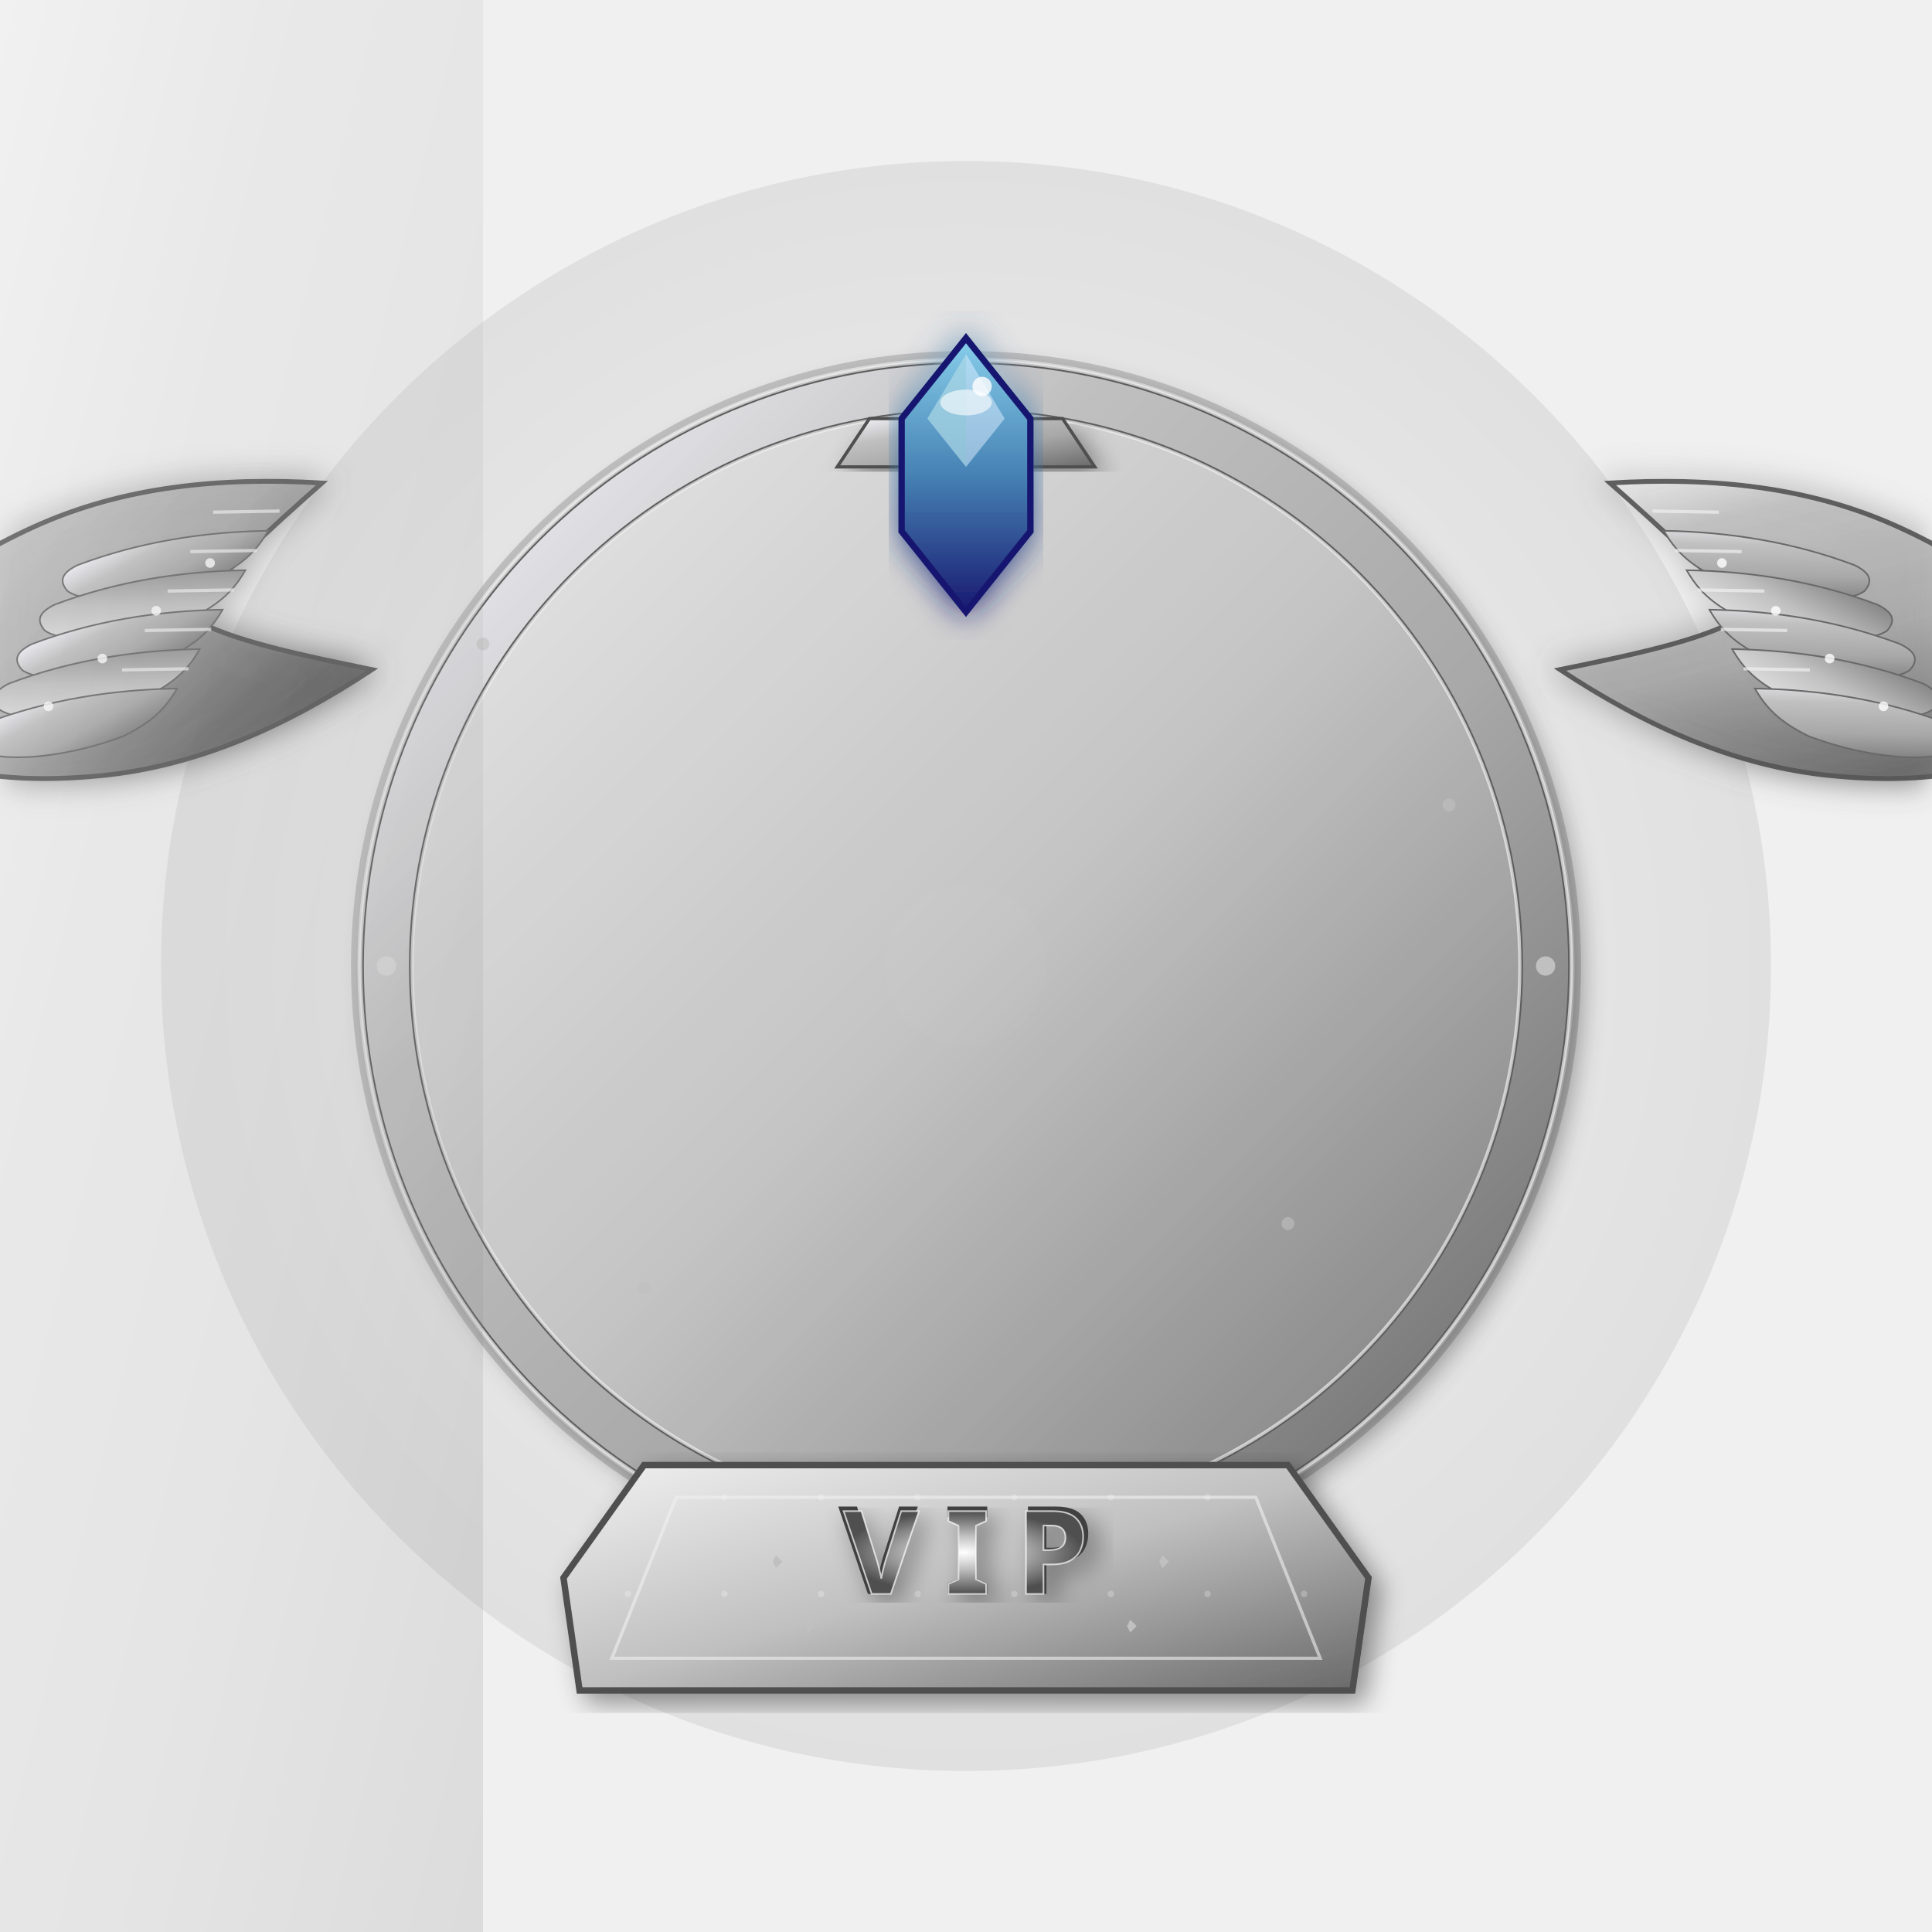
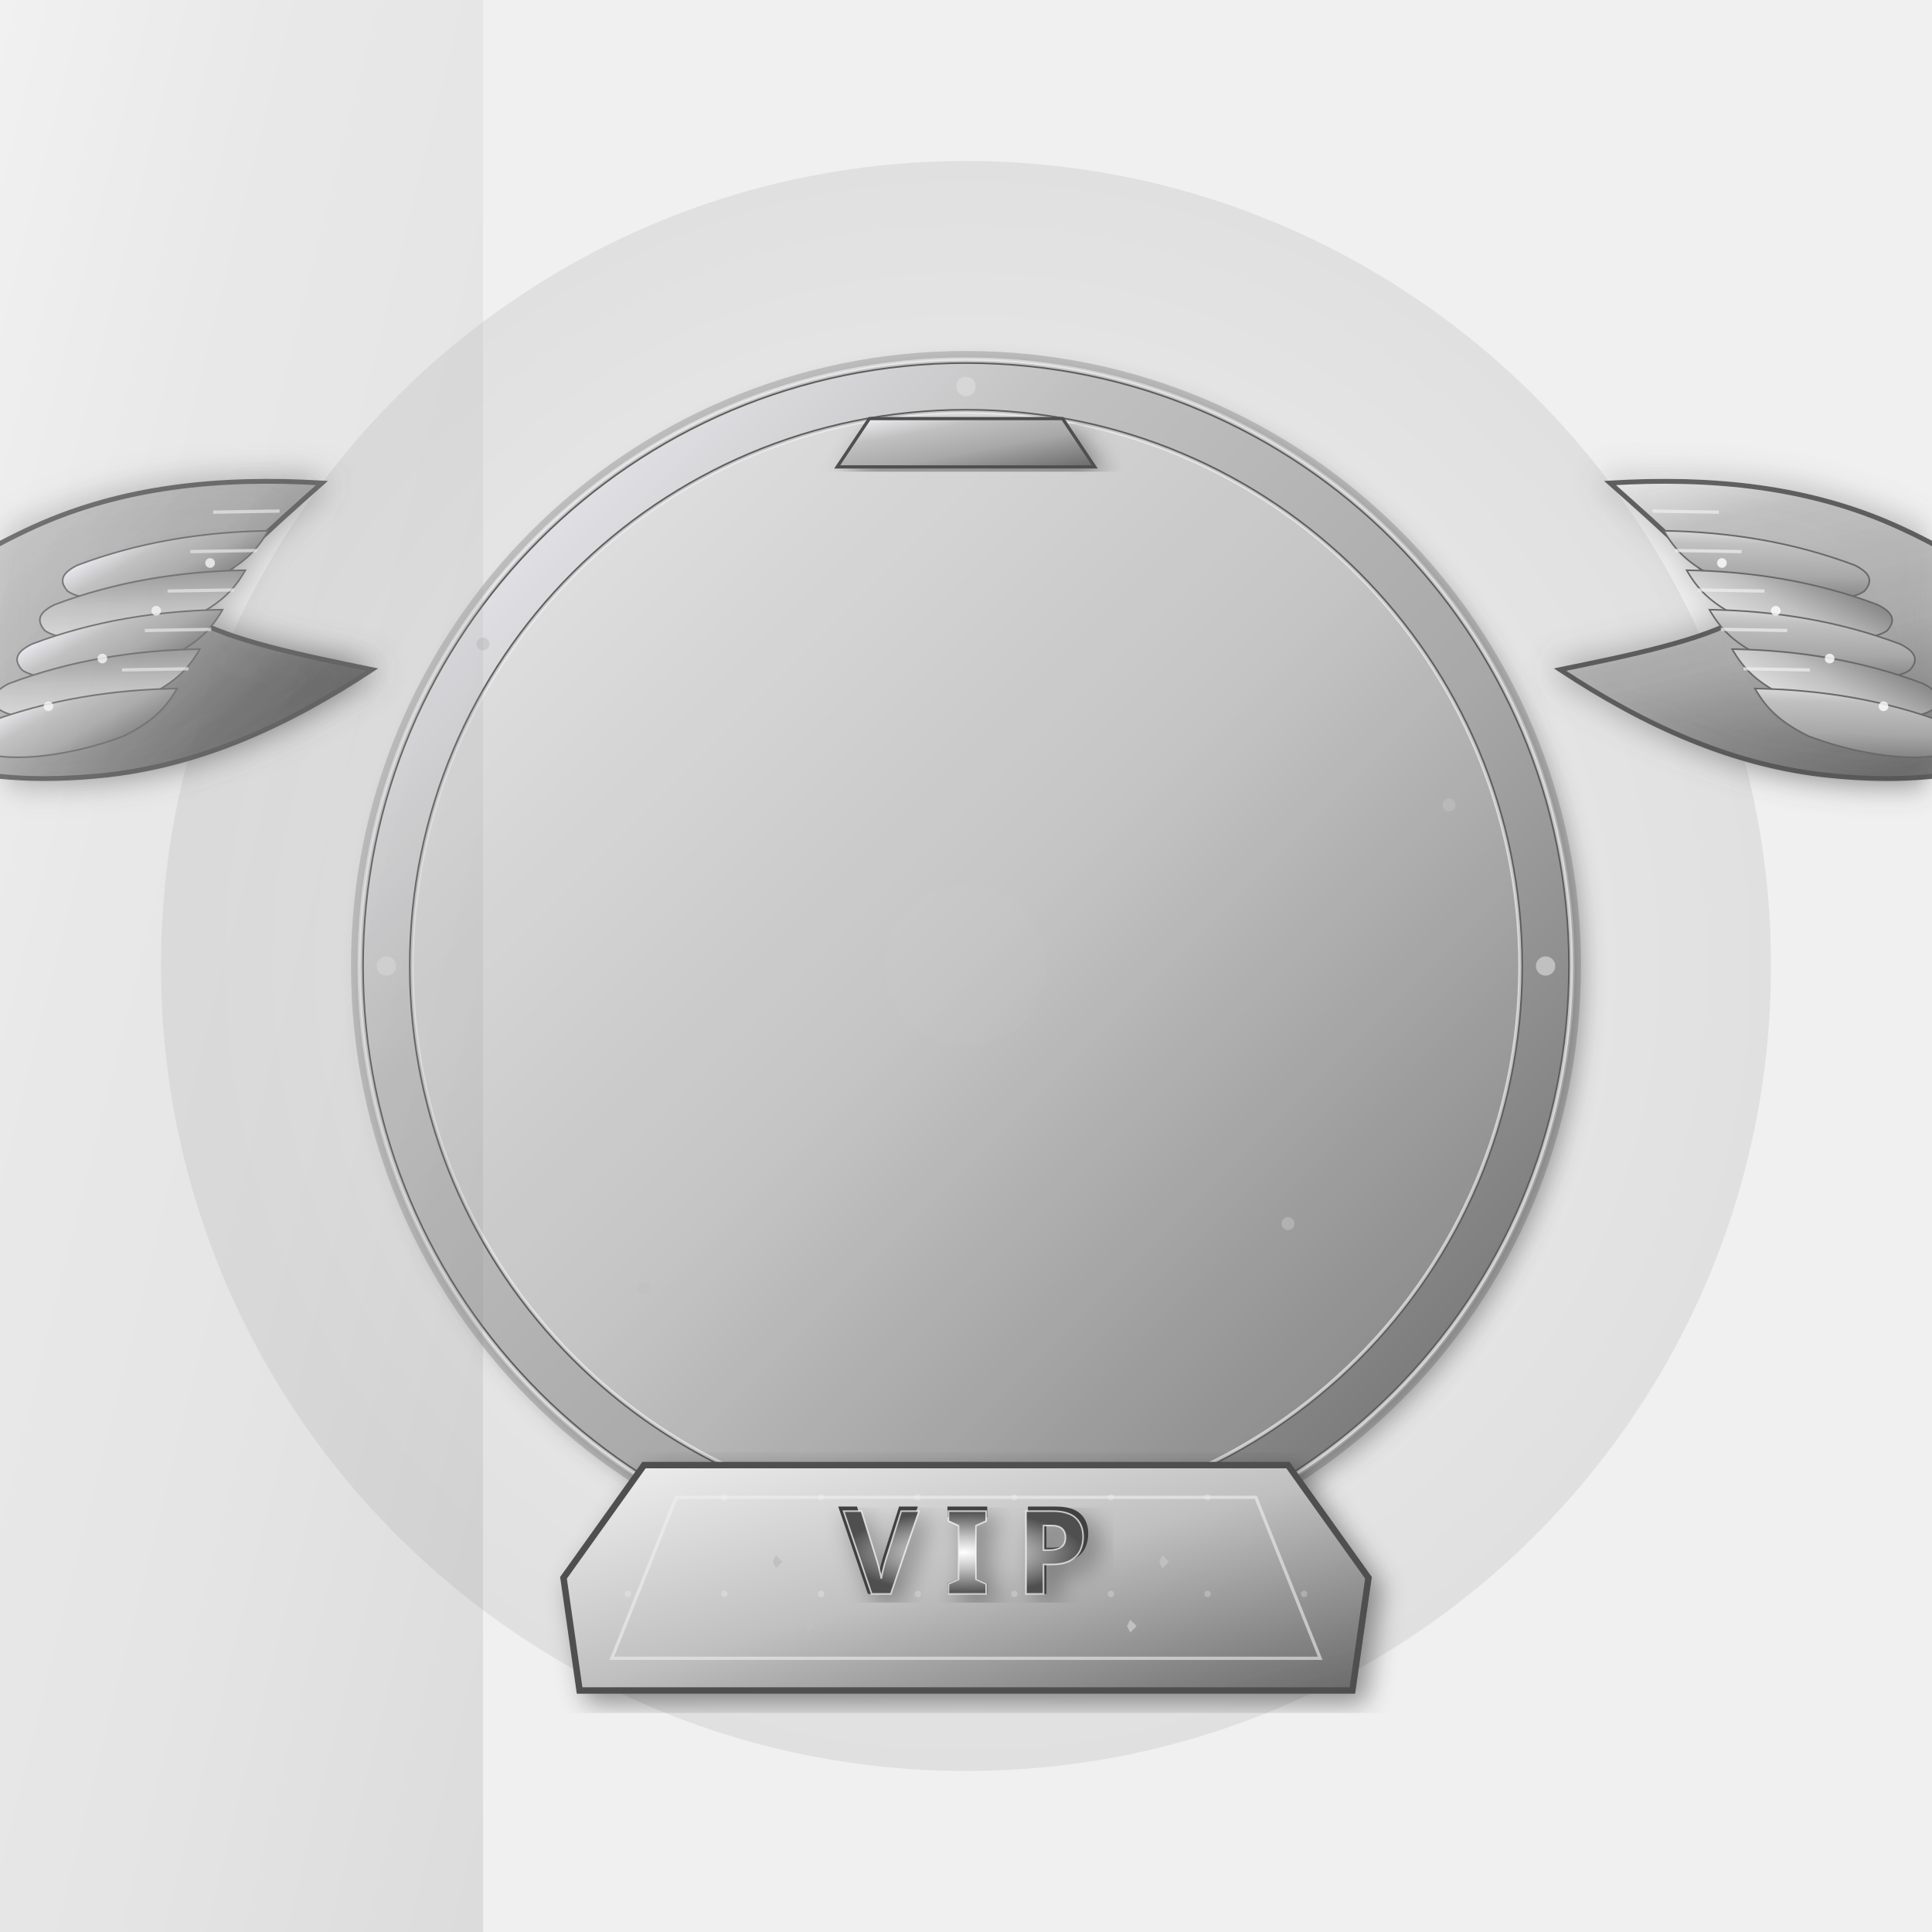
<svg xmlns="http://www.w3.org/2000/svg" width="600" height="600" viewBox="0 0 600 600" fill="none">
  <defs>
    <linearGradient id="silverWingGrad1" x1="0" y1="0" x2="1" y2="1">
      <stop offset="0%" stop-color="#f8f8ff" />
      <stop offset="30%" stop-color="#c0c0c0" />
      <stop offset="60%" stop-color="#a8a8a8" />
      <stop offset="100%" stop-color="#696969" />
    </linearGradient>
    <linearGradient id="silverWingGrad2" x1="0" y1="1" x2="1" y2="0">
      <stop offset="0%" stop-color="#e8e8e8" />
      <stop offset="50%" stop-color="#c0c0c0" />
      <stop offset="100%" stop-color="#808080" />
    </linearGradient>
    <radialGradient id="silverRadialWing" cx="50%" cy="50%" r="50%">
      <stop offset="0%" stop-color="#ffffff" />
      <stop offset="40%" stop-color="#c0c0c0" />
      <stop offset="100%" stop-color="#4f4f4f" />
    </radialGradient>
    <linearGradient id="ringSilverGrad" x1="0" y1="0" x2="1" y2="1">
      <stop offset="0%" stop-color="#e8e8e8" />
      <stop offset="50%" stop-color="#c0c0c0" />
      <stop offset="100%" stop-color="#696969" />
    </linearGradient>
    <linearGradient id="gemGrad" x1="0" y1="0" x2="0" y2="1">
      <stop offset="0%" stop-color="#87ceeb" />
      <stop offset="50%" stop-color="#4682b4" />
      <stop offset="100%" stop-color="#191970" />
    </linearGradient>
    <linearGradient id="bannerSilverGrad" x1="0" y1="0" x2="1" y2="1">
      <stop offset="0%" stop-color="#f0f0f0" />
      <stop offset="50%" stop-color="#c0c0c0" />
      <stop offset="100%" stop-color="#696969" />
    </linearGradient>
    <filter id="silverGlow">
      <feGaussianBlur stdDeviation="5" result="coloredBlur" />
      <feMerge>
        <feMergeNode in="coloredBlur" />
        <feMergeNode in="SourceGraphic" />
      </feMerge>
    </filter>
    <filter id="dropShadow">
      <feDropShadow dx="3" dy="3" stdDeviation="4" flood-opacity="0.4" />
    </filter>
    <filter id="innerGlow">
      <feFlood flood-color="#c0c0c0" flood-opacity="0.5" />
      <feComposite in2="SourceAlpha" operator="out" />
      <feGaussianBlur stdDeviation="3" />
      <feComposite operator="atop" in2="SourceGraphic" />
    </filter>
    <pattern id="sparkle" x="0" y="0" width="30" height="30" patternUnits="userSpaceOnUse">
      <circle cx="15" cy="15" r="1" fill="#ffffff" opacity="0.8">
        <animate attributeName="r" values="1;3;1" dur="2s" repeatCount="indefinite" />
      </circle>
    </pattern>
    <linearGradient id="featherGrad" x1="0" y1="0" x2="1" y2="1">
      <stop offset="0%" stop-color="#ffffff" />
      <stop offset="20%" stop-color="#c0c0c0" />
      <stop offset="50%" stop-color="#a8a8a8" />
      <stop offset="80%" stop-color="#696969" />
      <stop offset="100%" stop-color="#4f4f4f" />
    </linearGradient>
  </defs>
  <ellipse cx="300" cy="300" rx="250" ry="250" fill="url(#silverRadialWing)" opacity="0.1" />
  <circle cx="300" cy="300" r="190" fill="none" stroke="#696969" stroke-width="2" opacity="0.3" />
  <circle cx="300" cy="300" r="180" fill="url(#ringSilverGrad)" stroke="#4f4f4f" stroke-width="16" filter="url(#dropShadow)" opacity="0.9" />
  <circle cx="300" cy="300" r="180" fill="none" stroke="url(#silverWingGrad1)" stroke-width="14" />
  <circle cx="300" cy="300" r="172" fill="none" stroke="#f0f0f0" stroke-width="1" opacity="0.7" />
  <circle cx="300" cy="300" r="188" fill="none" stroke="#f0f0f0" stroke-width="1" opacity="0.7" />
  <g opacity="0.6">
    <circle cx="300" cy="120" r="3" fill="#e0e0e0" />
    <circle cx="300" cy="480" r="3" fill="#e0e0e0" />
    <circle cx="120" cy="300" r="3" fill="#e0e0e0" />
    <circle cx="480" cy="300" r="3" fill="#e0e0e0" />
  </g>
  <path d="M270 130 L330 130 L340 145 L260 145 Z" fill="url(#silverWingGrad1)" stroke="#4f4f4f" stroke-width="1" filter="url(#dropShadow)" />
  <g transform="translate(100,150)" filter="url(#silverGlow)">
    <g transform="rotate(-15)">
      <path d="M 0,0 C -30,-10 -60,-15 -90,-10 C -120,-5 -140,5 -150,20 C -155,28 -155,35 -150,42                       C -140,55 -120,65 -90,70 C -60,75 -30,70 0,60                       C -20,50 -40,40 -50,30 C -40,20 -20,10 0,0 Z" fill="url(#featherGrad)" stroke="#4f4f4f" stroke-width="1.5" opacity="0.9" />
      <path d="M -20,10 C -40,5 -60,3 -80,5 C -85,6 -87,8 -85,12 C -80,18 -60,22 -40,20 C -30,18 -25,15 -20,10 Z" fill="url(#silverWingGrad1)" stroke="#696969" stroke-width="0.5" />
      <path d="M -30,20 C -50,15 -70,13 -90,15 C -95,16 -97,18 -95,22 C -90,28 -70,32 -50,30 C -40,28 -35,25 -30,20 Z" fill="url(#silverWingGrad2)" stroke="#696969" stroke-width="0.5" />
      <path d="M -40,30 C -60,25 -80,23 -100,25 C -105,26 -107,28 -105,32 C -100,38 -80,42 -60,40 C -50,38 -45,35 -40,30 Z" fill="url(#silverWingGrad1)" stroke="#696969" stroke-width="0.5" />
      <path d="M -50,40 C -70,35 -90,33 -110,35 C -115,36 -117,38 -115,42 C -110,48 -90,52 -70,50 C -60,48 -55,45 -50,40 Z" fill="url(#silverWingGrad2)" stroke="#696969" stroke-width="0.5" />
      <path d="M -60,50 C -80,45 -100,43 -120,45 C -125,46 -127,48 -125,52 C -120,58 -100,62 -80,60 C -70,58 -65,55 -60,50 Z" fill="url(#silverWingGrad1)" stroke="#696969" stroke-width="0.5" />
      <g opacity="0.7">
        <path d="M -15,5 L -35,0" stroke="#f0f0f0" stroke-width="1" />
        <path d="M -25,15 L -45,10" stroke="#f0f0f0" stroke-width="1" />
        <path d="M -35,25 L -55,20" stroke="#f0f0f0" stroke-width="1" />
        <path d="M -45,35 L -65,30" stroke="#f0f0f0" stroke-width="1" />
        <path d="M -55,45 L -75,40" stroke="#f0f0f0" stroke-width="1" />
      </g>
      <circle cx="-40" cy="15" r="1.5" fill="#ffffff" opacity="0.8" />
      <circle cx="-60" cy="25" r="1.5" fill="#ffffff" opacity="0.8" />
      <circle cx="-80" cy="35" r="1.5" fill="#ffffff" opacity="0.8" />
      <circle cx="-100" cy="45" r="1.5" fill="#ffffff" opacity="0.8" />
      <animateTransform attributeName="transform" attributeType="XML" type="rotate" values="-15;-5;-15" dur="4s" repeatCount="indefinite" />
    </g>
  </g>
  <g transform="translate(500,150)" filter="url(#silverGlow)">
    <g transform="rotate(15)">
      <path d="M 0,0 C 30,-10 60,-15 90,-10 C 120,-5 140,5 150,20 C 155,28 155,35 150,42                       C 140,55 120,65 90,70 C 60,75 30,70 0,60                       C 20,50 40,40 50,30 C 40,20 20,10 0,0 Z" fill="url(#featherGrad)" stroke="#4f4f4f" stroke-width="1.5" opacity="0.9" />
      <path d="M 20,10 C 40,5 60,3 80,5 C 85,6 87,8 85,12 C 80,18 60,22 40,20 C 30,18 25,15 20,10 Z" fill="url(#silverWingGrad1)" stroke="#696969" stroke-width="0.5" />
      <path d="M 30,20 C 50,15 70,13 90,15 C 95,16 97,18 95,22 C 90,28 70,32 50,30 C 40,28 35,25 30,20 Z" fill="url(#silverWingGrad2)" stroke="#696969" stroke-width="0.5" />
      <path d="M 40,30 C 60,25 80,23 100,25 C 105,26 107,28 105,32 C 100,38 80,42 60,40 C 50,38 45,35 40,30 Z" fill="url(#silverWingGrad1)" stroke="#696969" stroke-width="0.5" />
      <path d="M 50,40 C 70,35 90,33 110,35 C 115,36 117,38 115,42 C 110,48 90,52 70,50 C 60,48 55,45 50,40 Z" fill="url(#silverWingGrad2)" stroke="#696969" stroke-width="0.5" />
      <path d="M 60,50 C 80,45 100,43 120,45 C 125,46 127,48 125,52 C 120,58 100,62 80,60 C 70,58 65,55 60,50 Z" fill="url(#silverWingGrad1)" stroke="#696969" stroke-width="0.5" />
      <g opacity="0.7">
        <path d="M 15,5 L 35,0" stroke="#f0f0f0" stroke-width="1" />
        <path d="M 25,15 L 45,10" stroke="#f0f0f0" stroke-width="1" />
        <path d="M 35,25 L 55,20" stroke="#f0f0f0" stroke-width="1" />
        <path d="M 45,35 L 65,30" stroke="#f0f0f0" stroke-width="1" />
        <path d="M 55,45 L 75,40" stroke="#f0f0f0" stroke-width="1" />
      </g>
      <circle cx="40" cy="15" r="1.5" fill="#ffffff" opacity="0.8" />
      <circle cx="60" cy="25" r="1.5" fill="#ffffff" opacity="0.8" />
      <circle cx="80" cy="35" r="1.5" fill="#ffffff" opacity="0.8" />
      <circle cx="100" cy="45" r="1.5" fill="#ffffff" opacity="0.8" />
      <animateTransform attributeName="transform" attributeType="XML" type="rotate" values="15;5;15" dur="4s" repeatCount="indefinite" />
    </g>
  </g>
-   <g filter="url(#silverGlow)">
-     <polygon points="300,105 280,130 280,165 300,190 320,165 320,130" fill="url(#gemGrad)" stroke="#191970" stroke-width="2" />
-     <polygon points="300,110 288,130 300,145" fill="#add8e6" opacity="0.7" />
-     <polygon points="300,110 312,130 300,145" fill="#e0f0ff" opacity="0.5" />
-     <ellipse cx="300" cy="125" rx="8" ry="4" fill="#ffffff" opacity="0.6" />
-     <circle cx="305" cy="120" r="3" fill="#ffffff" opacity="0.8" />
-   </g>
  <g filter="url(#dropShadow)">
    <path d="M200,455 L400,455 L425,490 L420,525 L180,525 L175,490 Z" fill="url(#bannerSilverGrad)" stroke="#4f4f4f" stroke-width="2" />
    <path d="M205,460 L395,460 L415,520 L185,520 Z" fill="url(#sparkle)" opacity="0.3" />
    <path d="M210,465 L390,465 L410,515 L190,515 Z" fill="none" stroke="#f0f0f0" stroke-width="1" opacity="0.6" />
    <text x="300" y="495" text-anchor="middle" fill="#404040" font-size="38" font-family="Arial Black" font-weight="bold" letter-spacing="8" filter="url(#dropShadow)">VIP</text>
    <text x="300" y="495" text-anchor="middle" fill="url(#silverRadialWing)" font-size="36" font-family="Arial Black" font-weight="bold" letter-spacing="8">VIP</text>
    <text x="300" y="495" text-anchor="middle" fill="none" stroke="#ffffff" stroke-width="0.5" font-size="36" font-family="Arial Black" font-weight="bold" letter-spacing="8" opacity="0.7">VIP</text>
    <g fill="#c0c0c0">
      <path d="M 240,485 L241,487 L243,485 L241,483 Z" />
      <path d="M 360,485 L361,487 L363,485 L361,483 Z" />
      <path d="M 250,505 L251,507 L253,505 L251,503 Z" />
      <path d="M 350,505 L351,507 L353,505 L351,503 Z" />
    </g>
  </g>
  <g opacity="0.6">
    <circle cx="150" cy="200" r="2" fill="#c0c0c0">
      <animate attributeName="cy" values="200;150;200" dur="3s" repeatCount="indefinite" />
      <animate attributeName="opacity" values="0;1;0" dur="3s" repeatCount="indefinite" />
    </circle>
    <circle cx="450" cy="250" r="2" fill="#c0c0c0">
      <animate attributeName="cy" values="250;200;250" dur="3.5s" repeatCount="indefinite" />
      <animate attributeName="opacity" values="0;1;0" dur="3.5s" repeatCount="indefinite" />
    </circle>
    <circle cx="200" cy="400" r="2" fill="#c0c0c0">
      <animate attributeName="cy" values="400;350;400" dur="4s" repeatCount="indefinite" />
      <animate attributeName="opacity" values="0;1;0" dur="4s" repeatCount="indefinite" />
    </circle>
    <circle cx="400" cy="380" r="2" fill="#c0c0c0">
      <animate attributeName="cy" values="380;330;380" dur="3.2s" repeatCount="indefinite" />
      <animate attributeName="opacity" values="0;1;0" dur="3.2s" repeatCount="indefinite" />
    </circle>
  </g>
  <rect x="0" y="0" width="150" height="600" fill="url(#silverWingGrad1)" opacity="0.15">
    <animateTransform attributeName="transform" type="translate" from="-150 0" to="750 0" dur="4s" repeatCount="indefinite" />
  </rect>
</svg>
